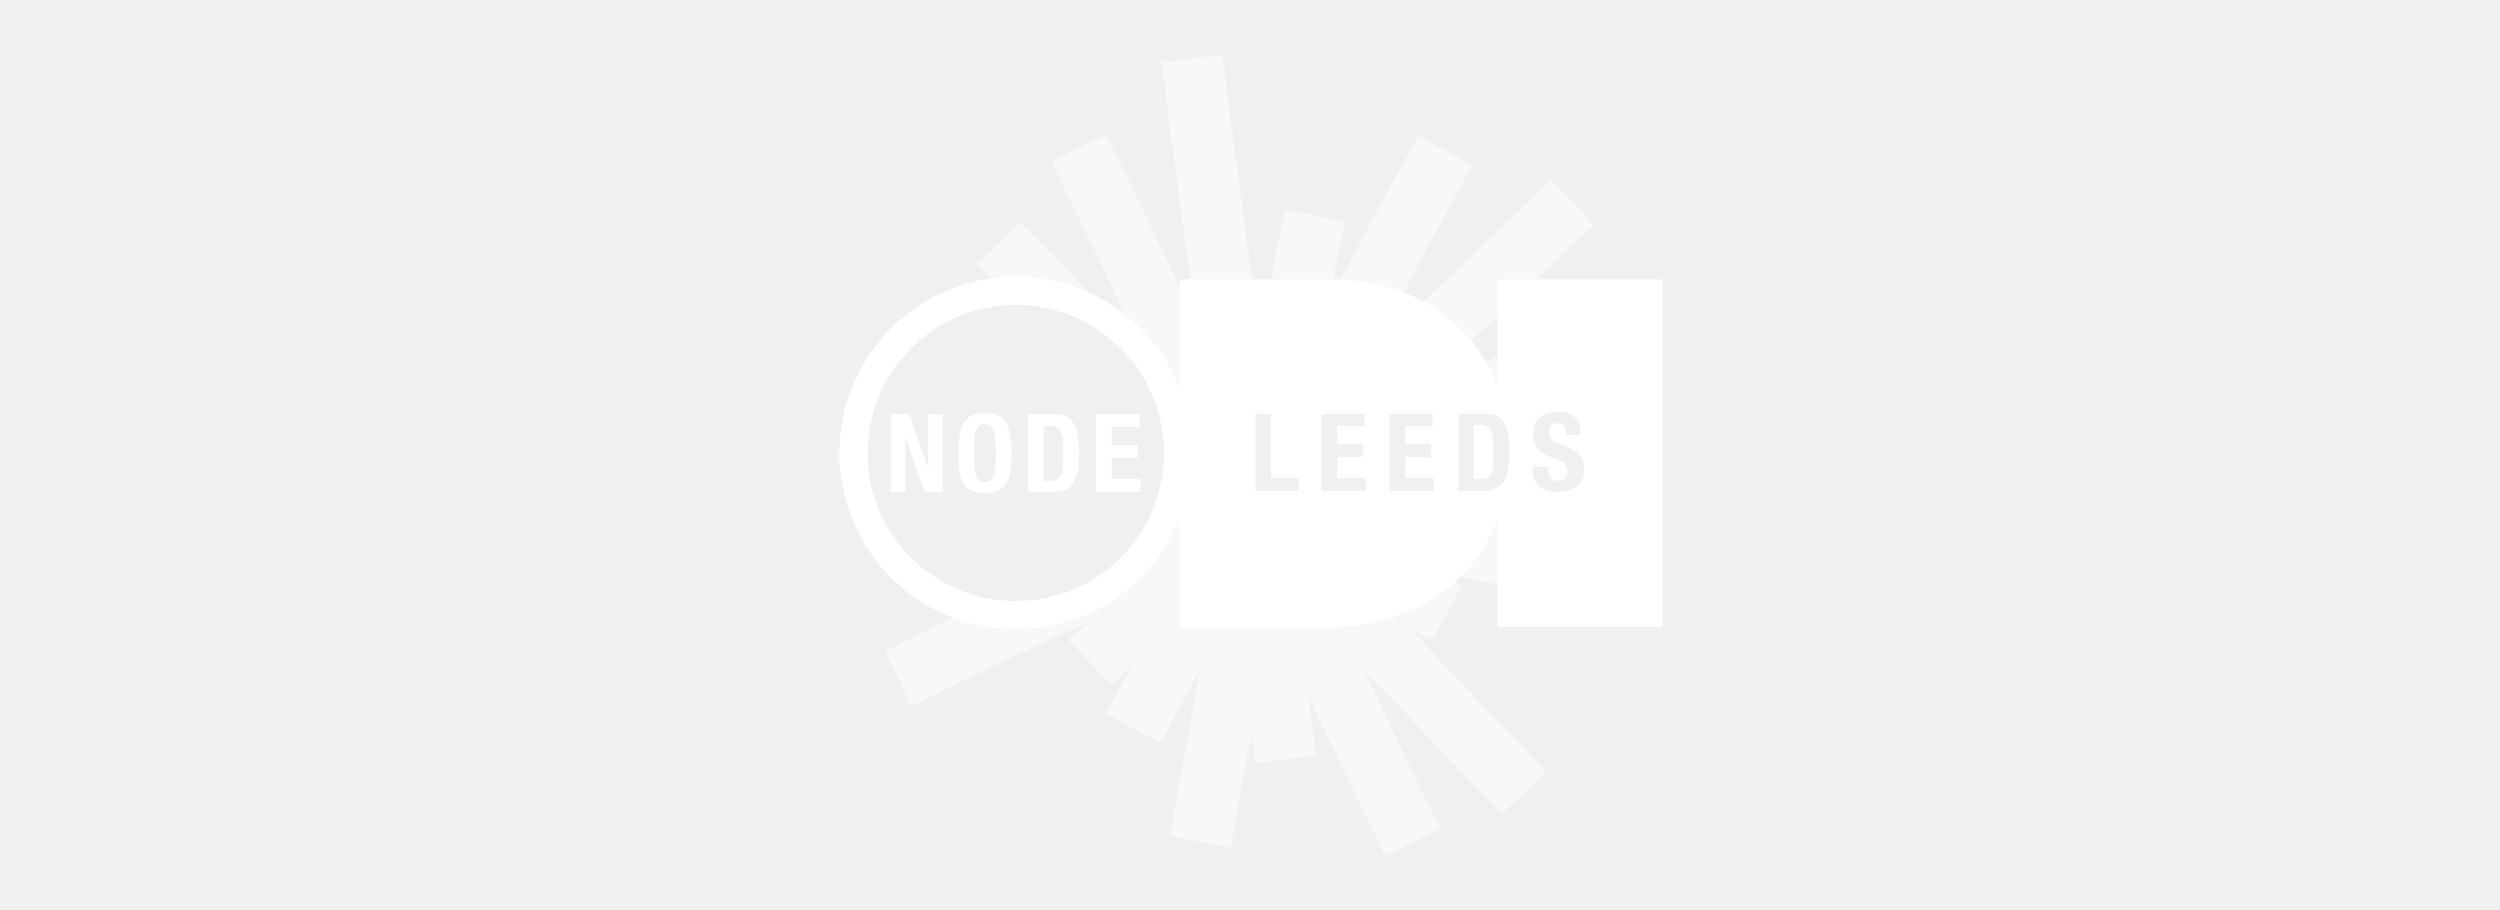
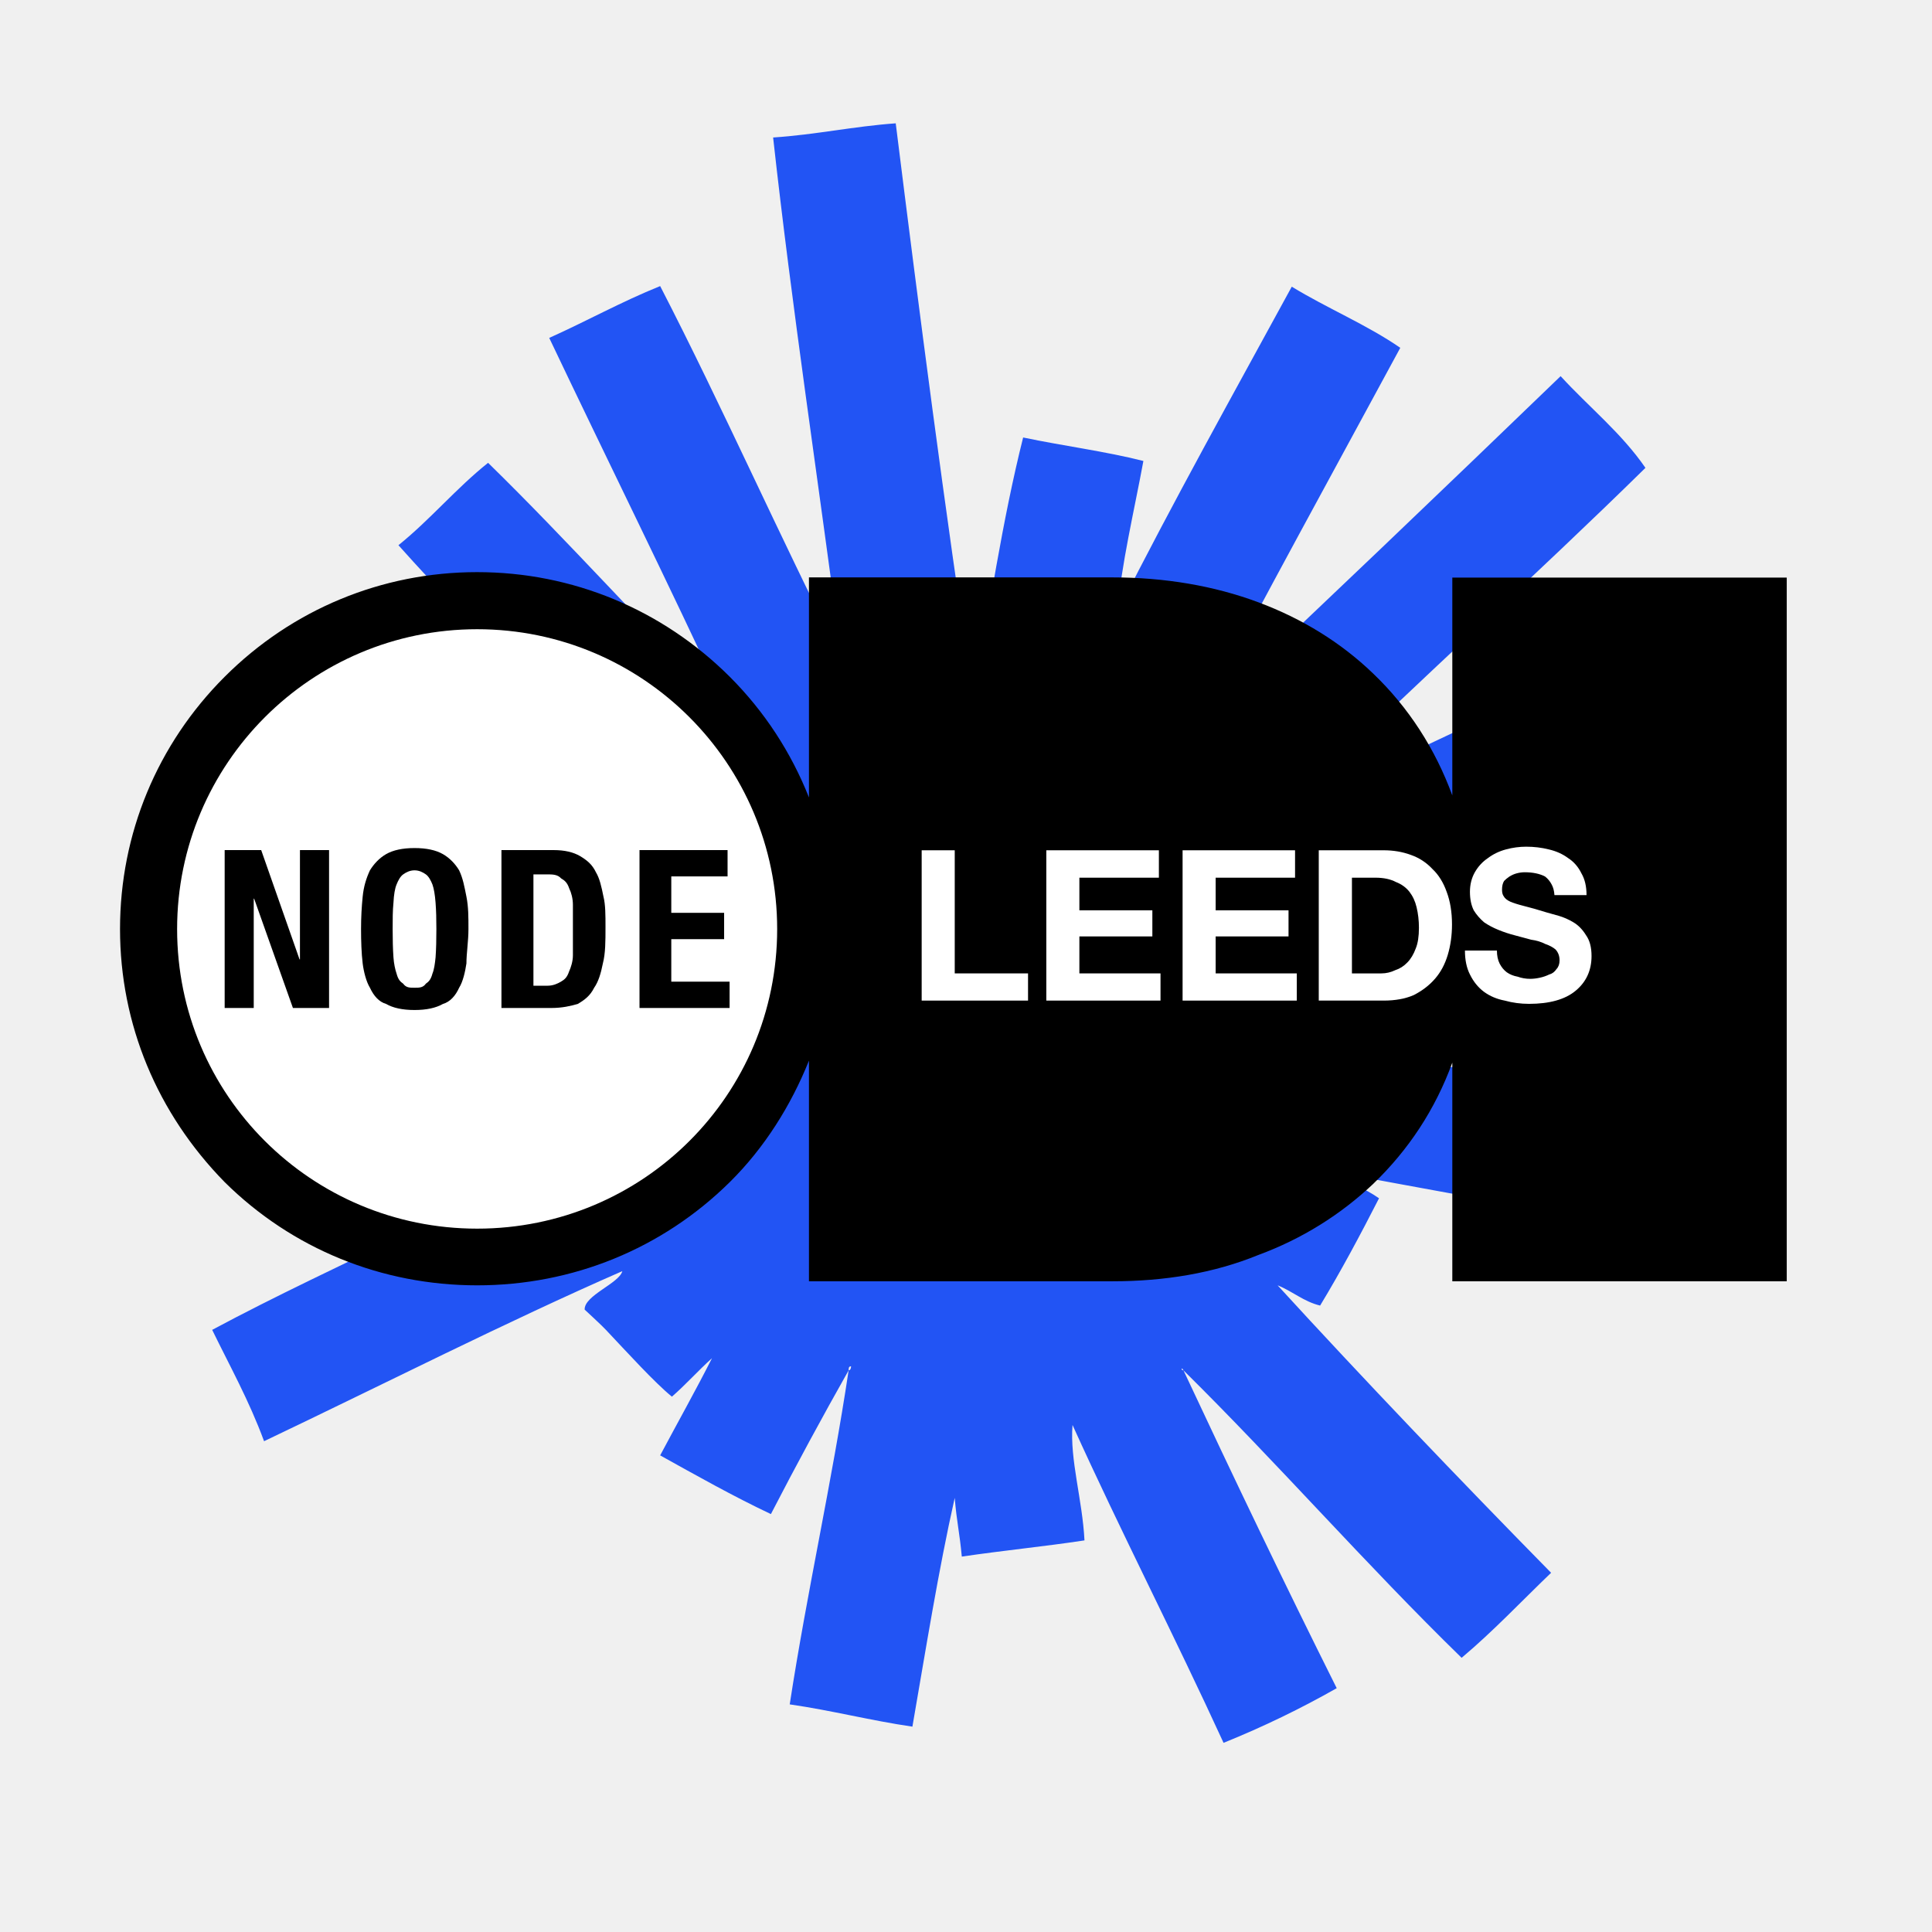
- <svg xmlns="http://www.w3.org/2000/svg" version="1.1" viewBox="0 0 250 91">
-   <g transform="translate(0,-961.4)">
-     <path d="m122.26 966.9c-2.1 0.15-3.94 0.56-6.06 0.7 0.92 8.34 2.24 17.03 3.38 25.73-3.07-6.04-5.86-12.38-8.96-18.39-1.91 0.77-3.63 1.73-5.48 2.56 2.9 6.1 5.89 12.12 8.74 18.28 0.14 0 0.1 0.17 0 0-4-3.96-7.74-8.18-11.76-12.11-1.58 1.26-2.862 2.81-4.428 4.07 1.016 1.14 2.056 2.25 3.108 3.36a15.446 15.536 0 0 1 0.72-0 15.446 15.536 0 0 1 15.44 15.53 15.446 15.536 0 0 1-15.44 15.5 15.446 15.536 0 0 1-3.349-0.4c-3.266 1.6-6.509 3.1-9.68 4.8 0.877 1.8 1.828 3.5 2.563 5.5 5.877-2.8 11.976-5.9 17.696-8.4-0.15 0.6-1.89 1.2-1.86 1.9 0 0 0.87 0.8 1.05 1 1.04 1.1 2.4 2.6 3.26 3.3 0.69-0.6 1.31-1.3 1.98-1.9-0.81 1.6-1.71 3.2-2.56 4.8 1.8 1 3.57 2 5.47 2.9 1.24-2.4 2.54-4.8 3.84-7.1 0-0.1 0-0.2 0.12-0.2 0 0 0 0.2-0.12 0.2-0.84 5.6-2.05 10.9-2.91 16.5 2.08 0.3 4 0.8 6.06 1.1 0.66-3.8 1.28-7.7 2.09-11.3 0.1 1.2 0.24 1.7 0.35 2.9 2.03-0.3 4.08-0.5 6.06-0.8-0.1-2-0.73-4-0.59-5.7 2.4 5.3 5.03 10.4 7.46 15.7 1.98-0.8 3.83-1.7 5.59-2.7-2.6-5.2-5.09-10.4-7.57-15.7-0.14 0-0.1-0.2 0 0 4.66 4.6 9.02 9.6 13.74 14.2 1.55-1.3 2.96-2.8 4.42-4.2-4.52-4.6-9.3-9.6-13.51-14.2 0.75 0.3 1.28 0.8 2.1 1 1.03-1.7 1.99-3.5 2.91-5.3-0.71-0.5-1.56-0.8-2.21-1.3 2.16 0.4 4.32 0.8 6.52 1.2 0.3-2.1 0.73-4 1.05-6.1-2.1-0.4-4.49-0.5-6.29-1.3 3.84-0.4 7.63-0.9 11.41-1.4h-32.51v-9.1h28.21c-0.84-1.7-1.57-3.45-2.45-5.06-2.66 1.26-5.35 2.49-7.92 3.86-0.1-0.4 0.42-0.8 0.7-1.06 5.31-5.2 11.31-10.6 16.65-15.85-1.18-1.72-2.8-3.01-4.19-4.53-5.91 5.7-11.84 11.37-17.82 17 0 0.14-0.17 0.1 0 0 3.24-6.2 6.59-12.28 9.9-18.4-1.65-1.14-3.63-1.96-5.36-3.02-2.9 5.32-5.85 10.6-8.61 16.06 0.17-2.26 0.84-5.05 1.28-7.45-1.89-0.48-3.99-0.75-5.94-1.16-1.03 4.1-1.69 8.56-2.45 12.92-1.44-9.51-2.68-19.11-3.84-28.41zm-37.376 34.8c-0.605 1.6-0.644 3.7-1.166 5.4v0.7c0.822 0.1 1.638 0.3 2.459 0.4a15.446 15.536 0 0 1-0.108-1.6 15.446 15.536 0 0 1 0.68-4.5c-0.619-0.2-1.25-0.3-1.865-0.4zm80.696 2c-1.88 0.2-3.74 0.4-5.59 0.7v6.2c2.1-0.3 4.19-0.6 6.29-0.9v-1c-0.32-1.6-0.49-3.3-0.7-5zm-75.927 12.8c0.156 1.2 0.308 2.4 0.469 3.5 1.004-0.1 2.015-0.2 3.028-0.4a15.446 15.536 0 0 1-3.497-3.1z" clip-rule="evenodd" fill="#fff" fill-rule="evenodd" opacity=".5" />
-     <path d="m101.58 989.07c-4.711 0-9.141 1.84-12.473 5.17-3.333 3.33-5.168 7.76-5.168 12.46s1.835 9.1 5.168 12.5c3.332 3.3 7.762 5.1 12.473 5.1 4.71 0 9.14-1.8 12.48-5.1 1.72-1.7 3.03-3.8 3.91-6v10.9h14.98c2.59 0 5.02-0.4 7.22-1.3 2.17-0.8 4.07-2 5.66-3.5 1.77-1.7 3.08-3.7 3.92-6v10.8h16.52v-34.76h-16.52v10.76c-0.84-2.29-2.15-4.34-3.92-6.03-1.58-1.52-3.49-2.7-5.66-3.51-2.2-0.82-4.63-1.23-7.22-1.23h-14.98v10.87c-0.88-2.22-2.19-4.24-3.91-5.96-3.34-3.33-7.77-5.17-12.48-5.17zm0 2.82c8.19 0 14.82 6.64 14.82 14.81 0 8.2-6.63 14.8-14.82 14.8-8.186 0-14.821-6.6-14.821-14.8 0-8.17 6.635-14.81 14.821-14.81zm54.12 10.71c0.35 0 0.66 0 0.96 0.1 0.29 0.1 0.54 0.2 0.75 0.4s0.38 0.4 0.5 0.6c0.12 0.3 0.17 0.6 0.17 1v0.2h-1.48c0-0.4-0.1-0.7-0.2-0.9-0.13-0.2-0.34-0.3-0.65-0.3-0.17 0-0.31 0.1-0.43 0.1-0.11 0.1-0.2 0.1-0.27 0.2-0.1 0.1-0.12 0.2-0.14 0.3v0.3c0 0.3 0.1 0.5 0.15 0.6 0.1 0.2 0.32 0.4 0.65 0.5l1.2 0.5c0.29 0.1 0.53 0.3 0.72 0.4 0.18 0.2 0.34 0.3 0.45 0.5 0.11 0.1 0.18 0.3 0.23 0.5 0 0.2 0.1 0.4 0.1 0.6 0 0.9-0.23 1.5-0.7 1.8-0.47 0.4-1.13 0.6-1.97 0.6-0.88 0-1.51-0.2-1.89-0.6-0.37-0.4-0.56-0.9-0.56-1.6v-0.3h1.55v0.2 0.5c0 0.1 0.1 0.2 0.17 0.3 0.1 0.1 0.18 0.2 0.31 0.3 0.14 0 0.3 0.1 0.51 0.1 0.23 0 0.45-0.1 0.64-0.3 0.19-0.1 0.28-0.4 0.28-0.7 0-0.2 0-0.3-0.1-0.4 0-0.2-0.12-0.3-0.23-0.4s-0.25-0.2-0.42-0.2c-0.18-0.1-0.4-0.2-0.66-0.3-0.34-0.1-0.64-0.2-0.89-0.4-0.25-0.1-0.46-0.3-0.63-0.5-0.17-0.1-0.3-0.4-0.38-0.6-0.1-0.2-0.11-0.5-0.11-0.8 0-0.8 0.21-1.4 0.63-1.7 0.43-0.4 1.01-0.6 1.75-0.6zm-57.213 0.1c-0.588 0-1.057 0.1-1.404 0.3-0.349 0.2-0.614 0.5-0.799 0.8-0.186 0.4-0.309 0.8-0.359 1.3s-0.08 1-0.08 1.6 0.02 1.2 0.08 1.7c0.05 0.4 0.174 0.9 0.359 1.2 0.185 0.4 0.448 0.7 0.799 0.8 0.346 0.2 0.815 0.3 1.404 0.3 0.586 0 1.053-0.1 1.403-0.3 0.35-0.1 0.62-0.4 0.8-0.8 0.19-0.3 0.3-0.8 0.36-1.2 0-0.5 0.1-1.1 0.1-1.7s-0-1.1-0.1-1.6-0.17-0.9-0.36-1.3c-0.18-0.3-0.45-0.6-0.8-0.8s-0.817-0.3-1.403-0.3zm27.053 0.1h1.56v6.4h2.75v1.3h-4.31v-7.7zm6.62 0h4.3v1.2h-2.75v1.8h2.59v1.3h-2.59v2.1h2.86v1.3h-4.41v-7.7zm6.8 0h4.31v1.2h-2.75v1.8h2.59v1.3h-2.59v2.1h2.86v1.3h-4.42v-7.7zm6.89 0h2.54c0.54 0 0.98 0.1 1.31 0.2 0.33 0.2 0.59 0.4 0.77 0.8 0.18 0.3 0.31 0.7 0.37 1.2 0.1 0.4 0.1 0.9 0.1 1.5 0 0.7 0 1.3-0.13 1.8-0.1 0.5-0.22 0.9-0.42 1.2s-0.47 0.6-0.81 0.7c-0.34 0.2-0.77 0.3-1.29 0.3h-2.44v-7.7zm-56.742 0v7.8h1.436v-5.4h0.02l1.916 5.4h1.785v-7.8h-1.438v5.4h-0.02l-1.895-5.4h-1.807zm13.672 0v7.8h2.47c0.53 0 0.96-0.1 1.3-0.2 0.34-0.2 0.61-0.4 0.81-0.8 0.21-0.3 0.33-0.7 0.43-1.2 0.13-0.5 0.13-1.1 0.13-1.8 0-0.6 0-1.1-0.1-1.5-0.1-0.5-0.19-0.9-0.37-1.2-0.19-0.4-0.45-0.6-0.78-0.8-0.34-0.2-0.77-0.3-1.32-0.3h-2.57zm6.82 0v7.8h4.45v-1.3h-2.88v-2.1h2.61v-1.3h-2.61v-1.8h2.78v-1.3h-4.35zm-11.113 1c0.231 0 0.419 0.1 0.559 0.2 0.141 0.1 0.246 0.3 0.326 0.5 0.07 0.2 0.124 0.5 0.154 0.9s0.04 0.8 0.04 1.3-0.01 1-0.04 1.4c-0.03 0.3-0.07 0.6-0.154 0.8-0.08 0.3-0.184 0.4-0.326 0.5-0.14 0.2-0.328 0.2-0.559 0.2-0.235 0-0.419 0-0.56-0.2-0.143-0.1-0.248-0.2-0.328-0.5-0.07-0.2-0.133-0.5-0.153-0.8-0.03-0.4-0.04-0.9-0.04-1.4s0-0.9 0.04-1.3c0.02-0.4 0.07-0.7 0.153-0.9 0.08-0.2 0.185-0.4 0.328-0.5 0.141-0.1 0.326-0.2 0.56-0.2zm48.903 0.1v5.4h0.69c0.27 0 0.49 0 0.66-0.1 0.16-0.1 0.29-0.3 0.39-0.5s0.16-0.5 0.19-0.8v-1.4-1.1c0-0.3-0.1-0.6-0.18-0.8-0.1-0.3-0.22-0.4-0.4-0.5-0.17-0.1-0.41-0.2-0.7-0.2h-0.66zm-43.04 0.1h0.66c0.3 0 0.54 0 0.72 0.2 0.17 0.1 0.3 0.2 0.4 0.5 0.1 0.2 0.18 0.5 0.18 0.8v1.2 1.3c0 0.3-0.1 0.6-0.19 0.8-0.1 0.3-0.23 0.4-0.4 0.5s-0.39 0.2-0.66 0.2h-0.7v-5.5z" fill="#fff" />
+ <svg xmlns="http://www.w3.org/2000/svg" width="600" height="600" viewBox="0 0 600 600" id="svg2" version="1.1">
+   <defs id="defs4" />
+   <g id="layer1" transform="translate(0,-452.4)">
+     <ellipse style="fill:#ffffff;fill-opacity:1" id="path4167" cx="148.185" cy="741.428" rx="98.572" ry="98.889" />
+     <rect style="fill:#ffffff;fill-opacity:1" id="rect4169" width="266.901" height="75.787" x="267.087" y="703.895" />
+     <rect style="fill:#ffffff;fill-opacity:0" id="rect3343" width="325.774" height="312" x="17.333" y="595.067" />
+     <circle style="opacity:1;fill:#ffffff;fill-opacity:0.5;stroke:none;stroke-width:3;stroke-linecap:round;stroke-linejoin:round;stroke-miterlimit:4;stroke-dasharray:9, 9;stroke-dashoffset:0;stroke-opacity:1" id="path4139" cx="148.373" cy="740.292" r="98.794" />
+     <rect style="opacity:1;fill:#000000;fill-opacity:0.5;stroke:none;stroke-width:3;stroke-linecap:round;stroke-linejoin:round;stroke-miterlimit:4;stroke-dasharray:9, 9;stroke-dashoffset:0;stroke-opacity:1" id="rect4141" width="221.17" height="62.87" x="289.83" y="709.486" />
+     <path style="clip-rule:evenodd;opacity:1;fill:#2254f4;fill-opacity:1;fill-rule:evenodd" d="m 278.199,490.699 c -13.203,0.943 -24.771,3.521 -38.099,4.401 5.784,52.434 14.083,107.068 21.25,161.764 -19.301,-37.973 -36.842,-77.833 -56.331,-115.618 -12.008,4.841 -22.822,10.877 -34.453,16.095 18.232,38.351 37.03,76.198 54.948,114.926 0.88,0 0.629,1.069 0,0 -25.148,-24.897 -48.661,-51.428 -73.935,-76.136 -9.933,7.922 -17.993,17.666 -27.839,25.588 6.388,7.167 12.926,14.146 19.54,21.124 l 4.527,0 c 53.628,0 97.071,43.695 97.071,97.448 0,54.068 -43.569,97.448 -97.071,97.448 -7.104,0 -14.152,-0.629 -21.055,-2.515 -20.533,10.059 -40.922,19.49 -60.858,30.178 5.514,11.317 11.493,22.004 16.114,34.578 36.949,-17.603 75.293,-37.093 111.255,-52.811 -0.943,3.772 -11.882,7.544 -11.694,11.945 0,0 5.47,5.03 6.601,6.287 6.538,6.916 15.089,16.346 20.496,20.747 4.338,-3.772 8.236,-8.173 12.448,-11.945 -5.092,10.059 -10.751,20.118 -16.095,30.178 11.317,6.287 22.445,12.574 34.39,18.232 7.796,-15.089 15.969,-30.178 24.142,-44.638 0,-0.629 0,-1.257 0.754,-1.257 0,0 0,1.257 -0.754,1.257 -5.281,35.207 -12.888,68.528 -18.295,103.735 13.077,1.886 25.148,5.03 38.099,6.916 4.149,-23.891 8.047,-48.41 13.14,-71.043 0.629,7.544 1.509,10.688 2.2,18.232 12.763,-1.886 25.651,-3.143 38.099,-5.03 -0.629,-12.574 -4.59,-25.148 -3.709,-35.836 15.089,33.321 31.624,65.385 46.901,98.706 12.448,-5.03 24.079,-10.688 35.144,-16.975 -16.346,-32.692 -32.001,-65.385 -47.593,-98.706 -0.88,0 -0.629,-1.257 0,0 29.297,28.92 56.709,60.355 86.383,89.275 9.745,-8.173 18.61,-17.604 27.789,-26.405 -28.417,-28.92 -58.469,-60.355 -84.937,-89.275 4.715,1.886 8.047,5.03 13.203,6.287 6.476,-10.688 12.511,-22.005 18.295,-33.321 -4.464,-3.143 -9.808,-5.03 -13.894,-8.173 13.58,2.515 27.16,5.03 40.991,7.544 1.886,-13.203 4.59,-25.148 6.601,-38.351 -13.203,-2.515 -28.229,-3.143 -39.545,-8.173 24.142,-2.515 47.97,-5.658 71.735,-8.802 l -204.39,0 0,-57.212 177.356,0 c -5.281,-10.688 -9.871,-21.502 -15.403,-31.624 -16.723,7.922 -33.635,15.655 -49.793,24.079 -0.629,-2.515 2.641,-5.03 4.401,-6.476 33.384,-32.692 71.106,-66.642 104.678,-99.649 -7.419,-10.814 -17.604,-18.924 -26.343,-28.48 -37.156,35.836 -74.438,71.483 -112.034,106.879 0,0.88 -1.069,0.629 0,0 20.37,-38.979 41.431,-77.204 62.241,-115.681 -10.374,-7.167 -22.822,-12.323 -33.698,-18.987 -18.232,33.447 -36.779,66.642 -54.131,100.969 1.069,-14.209 5.281,-31.749 8.047,-46.838 -11.882,-3.018 -25.085,-4.715 -37.345,-7.293 -6.476,25.777 -10.625,53.817 -15.403,81.228 -9.053,-59.789 -16.849,-120.144 -24.142,-178.614 z M 43.216,709.486 c -3.804,10.059 0.717,23.891 -2.565,34.578 l 0,4.401 c 5.168,0.629 5.533,1.257 10.694,1.886 -0.377,-3.144 -0.629,-6.916 -0.679,-10.059 0,-9.431 1.477,-18.861 4.275,-28.291 -3.892,-1.257 -7.859,-1.886 -11.725,-2.515 z m 507.335,12.574 c -11.82,1.257 -23.513,2.515 -35.144,4.401 l 0,38.979 c 13.203,-1.886 23.136,-4.401 36.339,-6.287 l 0,-6.287 c -2.012,-10.059 0,-20.118 -1.195,-30.806 z M 73.199,802.534 c 0.981,7.544 1.936,15.089 2.949,22.004 6.312,-0.629 12.668,-1.257 19.037,-2.515 -8.267,-5.03 -15.68,-11.945 -21.986,-19.49 z" id="path4450" />
+     <path d="m 148.184,630.081 c -29.618,0 -57.469,11.568 -78.418,32.504 -20.955,20.936 -32.491,48.787 -32.491,78.336 0,29.549 11.537,57.212 32.491,78.587 20.948,20.747 48.8,32.064 78.418,32.064 29.612,0 57.463,-11.317 78.462,-32.064 10.814,-10.688 19.05,-23.891 24.582,-37.722 l 0,68.528 94.179,0 c 16.283,0 31.561,-2.515 45.392,-8.173 13.643,-5.03 25.588,-12.574 35.584,-22.004 11.128,-10.688 19.364,-23.262 24.645,-37.722 l 0,67.9 103.861,0 0,-218.536 -103.861,0 0,67.648 c -5.281,-14.397 -13.517,-27.286 -24.645,-37.911 -9.933,-9.556 -21.942,-16.975 -35.584,-22.067 -13.831,-5.155 -29.109,-7.733 -45.392,-7.733 l -94.179,0 0,68.34 c -5.533,-13.957 -13.769,-26.657 -24.582,-37.47 -20.999,-20.936 -48.85,-32.504 -78.462,-32.504 z m 0,17.729 c 51.491,0 93.173,41.746 93.173,93.11 0,51.553 -41.683,93.047 -93.173,93.047 -51.465,0 -93.18,-41.494 -93.18,-93.047 0,-51.365 41.714,-93.11 93.18,-93.11 z m -19.446,67.962 c -3.697,0 -6.645,0.629 -8.827,1.886 -2.194,1.257 -3.86,3.143 -5.023,5.03 -1.169,2.515 -1.943,5.03 -2.257,8.173 -0.314,3.143 -0.503,6.287 -0.503,10.059 0,3.772 0.126,7.544 0.503,10.688 0.314,2.515 1.094,5.658 2.257,7.544 1.163,2.515 2.817,4.401 5.023,5.03 2.175,1.257 5.124,1.886 8.827,1.886 3.684,0 6.62,-0.629 8.821,-1.886 2.2,-0.629 3.898,-2.515 5.03,-5.03 1.195,-1.886 1.886,-5.03 2.263,-7.544 0,-3.143 0.629,-6.916 0.629,-10.688 0,-3.772 0,-6.916 -0.629,-10.059 -0.629,-3.143 -1.069,-5.658 -2.263,-8.173 -1.132,-1.886 -2.829,-3.772 -5.03,-5.03 -2.2,-1.257 -5.136,-1.886 -8.821,-1.886 z m -58.966,0.629 0,49.039 9.028,0 0,-33.95 0.126,0 12.046,33.95 11.222,0 0,0 0,-49.039 -9.041,0 0,33.95 -0.126,0 -11.914,-33.95 -11.361,0 z m 85.956,0 0,49.039 15.529,0 c 3.332,0 6.036,-0.629 8.173,-1.257 2.138,-1.257 3.835,-2.515 5.092,-5.03 1.32,-1.886 2.075,-4.401 2.703,-7.544 0.817,-3.143 0.817,-6.916 0.817,-11.317 0,-3.772 0,-6.916 -0.629,-9.431 -0.629,-3.143 -1.194,-5.658 -2.326,-7.544 -1.195,-2.515 -2.829,-3.772 -4.904,-5.03 -2.138,-1.257 -4.841,-1.886 -8.299,-1.886 z m 42.877,0 0,49.039 27.977,0 0,-8.173 -18.107,0 0,-13.203 16.409,0 0,-8.173 -16.409,0 0,-11.317 17.478,0 0,-8.173 z m -69.867,6.287 c 1.452,0 2.634,0.629 3.514,1.257 0.886,0.629 1.547,1.886 2.05,3.143 0.44,1.257 0.78,3.143 0.968,5.658 0.189,2.515 0.251,5.03 0.251,8.173 0,3.143 -0.063,6.287 -0.251,8.802 -0.189,1.886 -0.44,3.772 -0.968,5.03 -0.503,1.886 -1.157,2.515 -2.05,3.144 -0.88,1.257 -2.062,1.257 -3.514,1.257 -1.477,0 -2.634,0 -3.521,-1.257 -0.899,-0.629 -1.559,-1.257 -2.062,-3.144 -0.44,-1.257 -0.836,-3.143 -0.962,-5.03 -0.189,-2.515 -0.251,-5.658 -0.251,-8.802 0,-3.144 0,-5.658 0.251,-8.173 0.126,-2.515 0.44,-4.401 0.962,-5.658 0.503,-1.257 1.163,-2.515 2.062,-3.143 0.886,-0.629 2.05,-1.257 3.521,-1.257 z m 36.861,1.257 4.149,0 c 1.886,0 3.395,0 4.527,1.257 1.069,0.629 1.886,1.257 2.515,3.143 l 0,0 c 0.629,1.257 1.132,3.144 1.132,5.03 l 0,7.544 0,8.173 c 0,1.886 -0.629,3.772 -1.195,5.03 -0.629,1.886 -1.446,2.515 -2.515,3.143 -1.069,0.629 -2.452,1.257 -4.149,1.257 l -4.401,0 0,-34.578 z" id="path4452" style="fill:#000000;fill-opacity:1" />
+     <g style="font-style:normal;font-variant:normal;font-weight:bold;font-stretch:normal;font-size:40px;line-height:100%;font-family:'Helvetica Neue';-inkscape-font-specification:'Helvetica Neue Bold';text-align:start;letter-spacing:0px;word-spacing:0px;writing-mode:lr-tb;text-anchor:start;fill:#ffffff;fill-opacity:1;stroke:none;stroke-width:1px;stroke-linecap:butt;stroke-linejoin:miter;stroke-opacity:1" id="text4141" transform="matrix(3.377693,0,0,3.377693,-188.8722,-2660.487)">
+       <path d="m 140.66,999.78 0,13.82 9.78,0 0,-2.5 -6.74,0 0,-11.32 -3.04,0 z" style="font-size:19.375px;line-height:100%;fill:#ffffff;fill-opacity:1" id="path4168" />
+       <path d="m 152.12,999.78 0,13.82 10.5,0 0,-2.5 -7.46,0 0,-3.4 6.71,0 0,-2.4 -6.71,0 0,-3 7.31,0 0,-2.52 -10.35,0 z" style="font-size:19.375px;line-height:100%;fill:#ffffff;fill-opacity:1" id="path4170" />
+       <path d="m 164.65,999.78 0,13.82 10.5,0 0,-2.5 -7.46,0 0,-3.4 6.7,0 0,-2.4 -6.7,0 0,-3 7.3,0 0,-2.52 -10.34,0 z" style="font-size:19.375px;line-height:100%;fill:#ffffff;fill-opacity:1" id="path4172" />
+       <path d="m 180.22,1011.1 0,-8.8 2.17,0 q 1.12,0 1.88,0.4 0.77,0.3 1.24,0.9 0.46,0.6 0.65,1.4 0.22,0.9 0.22,1.9 0,1.2 -0.29,1.9 -0.29,0.8 -0.78,1.3 -0.48,0.5 -1.1,0.7 -0.62,0.3 -1.28,0.3 l -2.71,0 z m -3.05,-11.32 0,13.82 5.97,0 q 1.59,0 2.75,-0.5 1.18,-0.6 1.96,-1.5 0.79,-0.9 1.18,-2.2 0.39,-1.3 0.39,-2.8 0,-1.7 -0.49,-3 -0.46,-1.3 -1.31,-2.1 -0.84,-0.9 -2,-1.3 -1.14,-0.42 -2.48,-0.42 l -5.97,0 z" style="font-size:19.375px;line-height:100%;fill:#ffffff;fill-opacity:1" id="path4174" />
+       <path d="m 193.55,1009 -2.94,0 q 0,1.3 0.46,2.2 0.49,1 1.3,1.6 0.83,0.6 1.9,0.8 1.08,0.3 2.23,0.3 1.41,0 2.48,-0.3 1.08,-0.3 1.8,-0.9 0.73,-0.6 1.1,-1.4 0.37,-0.8 0.37,-1.8 0,-1.2 -0.5,-1.9 -0.49,-0.8 -1.17,-1.2 -0.67,-0.4 -1.37,-0.6 -0.68,-0.2 -1.07,-0.3 -1.29,-0.4 -2.11,-0.6 -0.79,-0.2 -1.26,-0.4 -0.44,-0.2 -0.6,-0.5 -0.15,-0.2 -0.15,-0.6 0,-0.5 0.19,-0.8 0.19,-0.2 0.48,-0.4 0.31,-0.2 0.68,-0.3 0.37,-0.1 0.74,-0.1 0.56,0 1.03,0.1 0.48,0.1 0.85,0.3 0.37,0.3 0.58,0.7 0.23,0.4 0.27,1 l 2.95,0 q 0,-1.2 -0.47,-2 -0.44,-0.9 -1.22,-1.4 -0.77,-0.57 -1.78,-0.8 -0.99,-0.25 -2.08,-0.25 -0.93,0 -1.86,0.25 -0.93,0.25 -1.66,0.8 -0.74,0.5 -1.2,1.3 -0.45,0.8 -0.45,1.8 0,1 0.35,1.7 0.37,0.6 0.95,1.1 0.58,0.4 1.32,0.7 0.73,0.3 1.51,0.5 0.75,0.2 1.49,0.4 0.74,0.1 1.32,0.4 0.58,0.2 0.93,0.5 0.37,0.4 0.37,1 0,0.5 -0.28,0.8 -0.27,0.4 -0.67,0.5 -0.41,0.2 -0.88,0.3 -0.46,0.1 -0.87,0.1 -0.6,0 -1.16,-0.2 -0.56,-0.1 -0.99,-0.4 -0.4,-0.3 -0.66,-0.8 -0.25,-0.5 -0.25,-1.2 z" style="font-size:19.375px;line-height:100%;fill:#ffffff;fill-opacity:1" id="path4176" />
+     </g>
  </g>
</svg>
